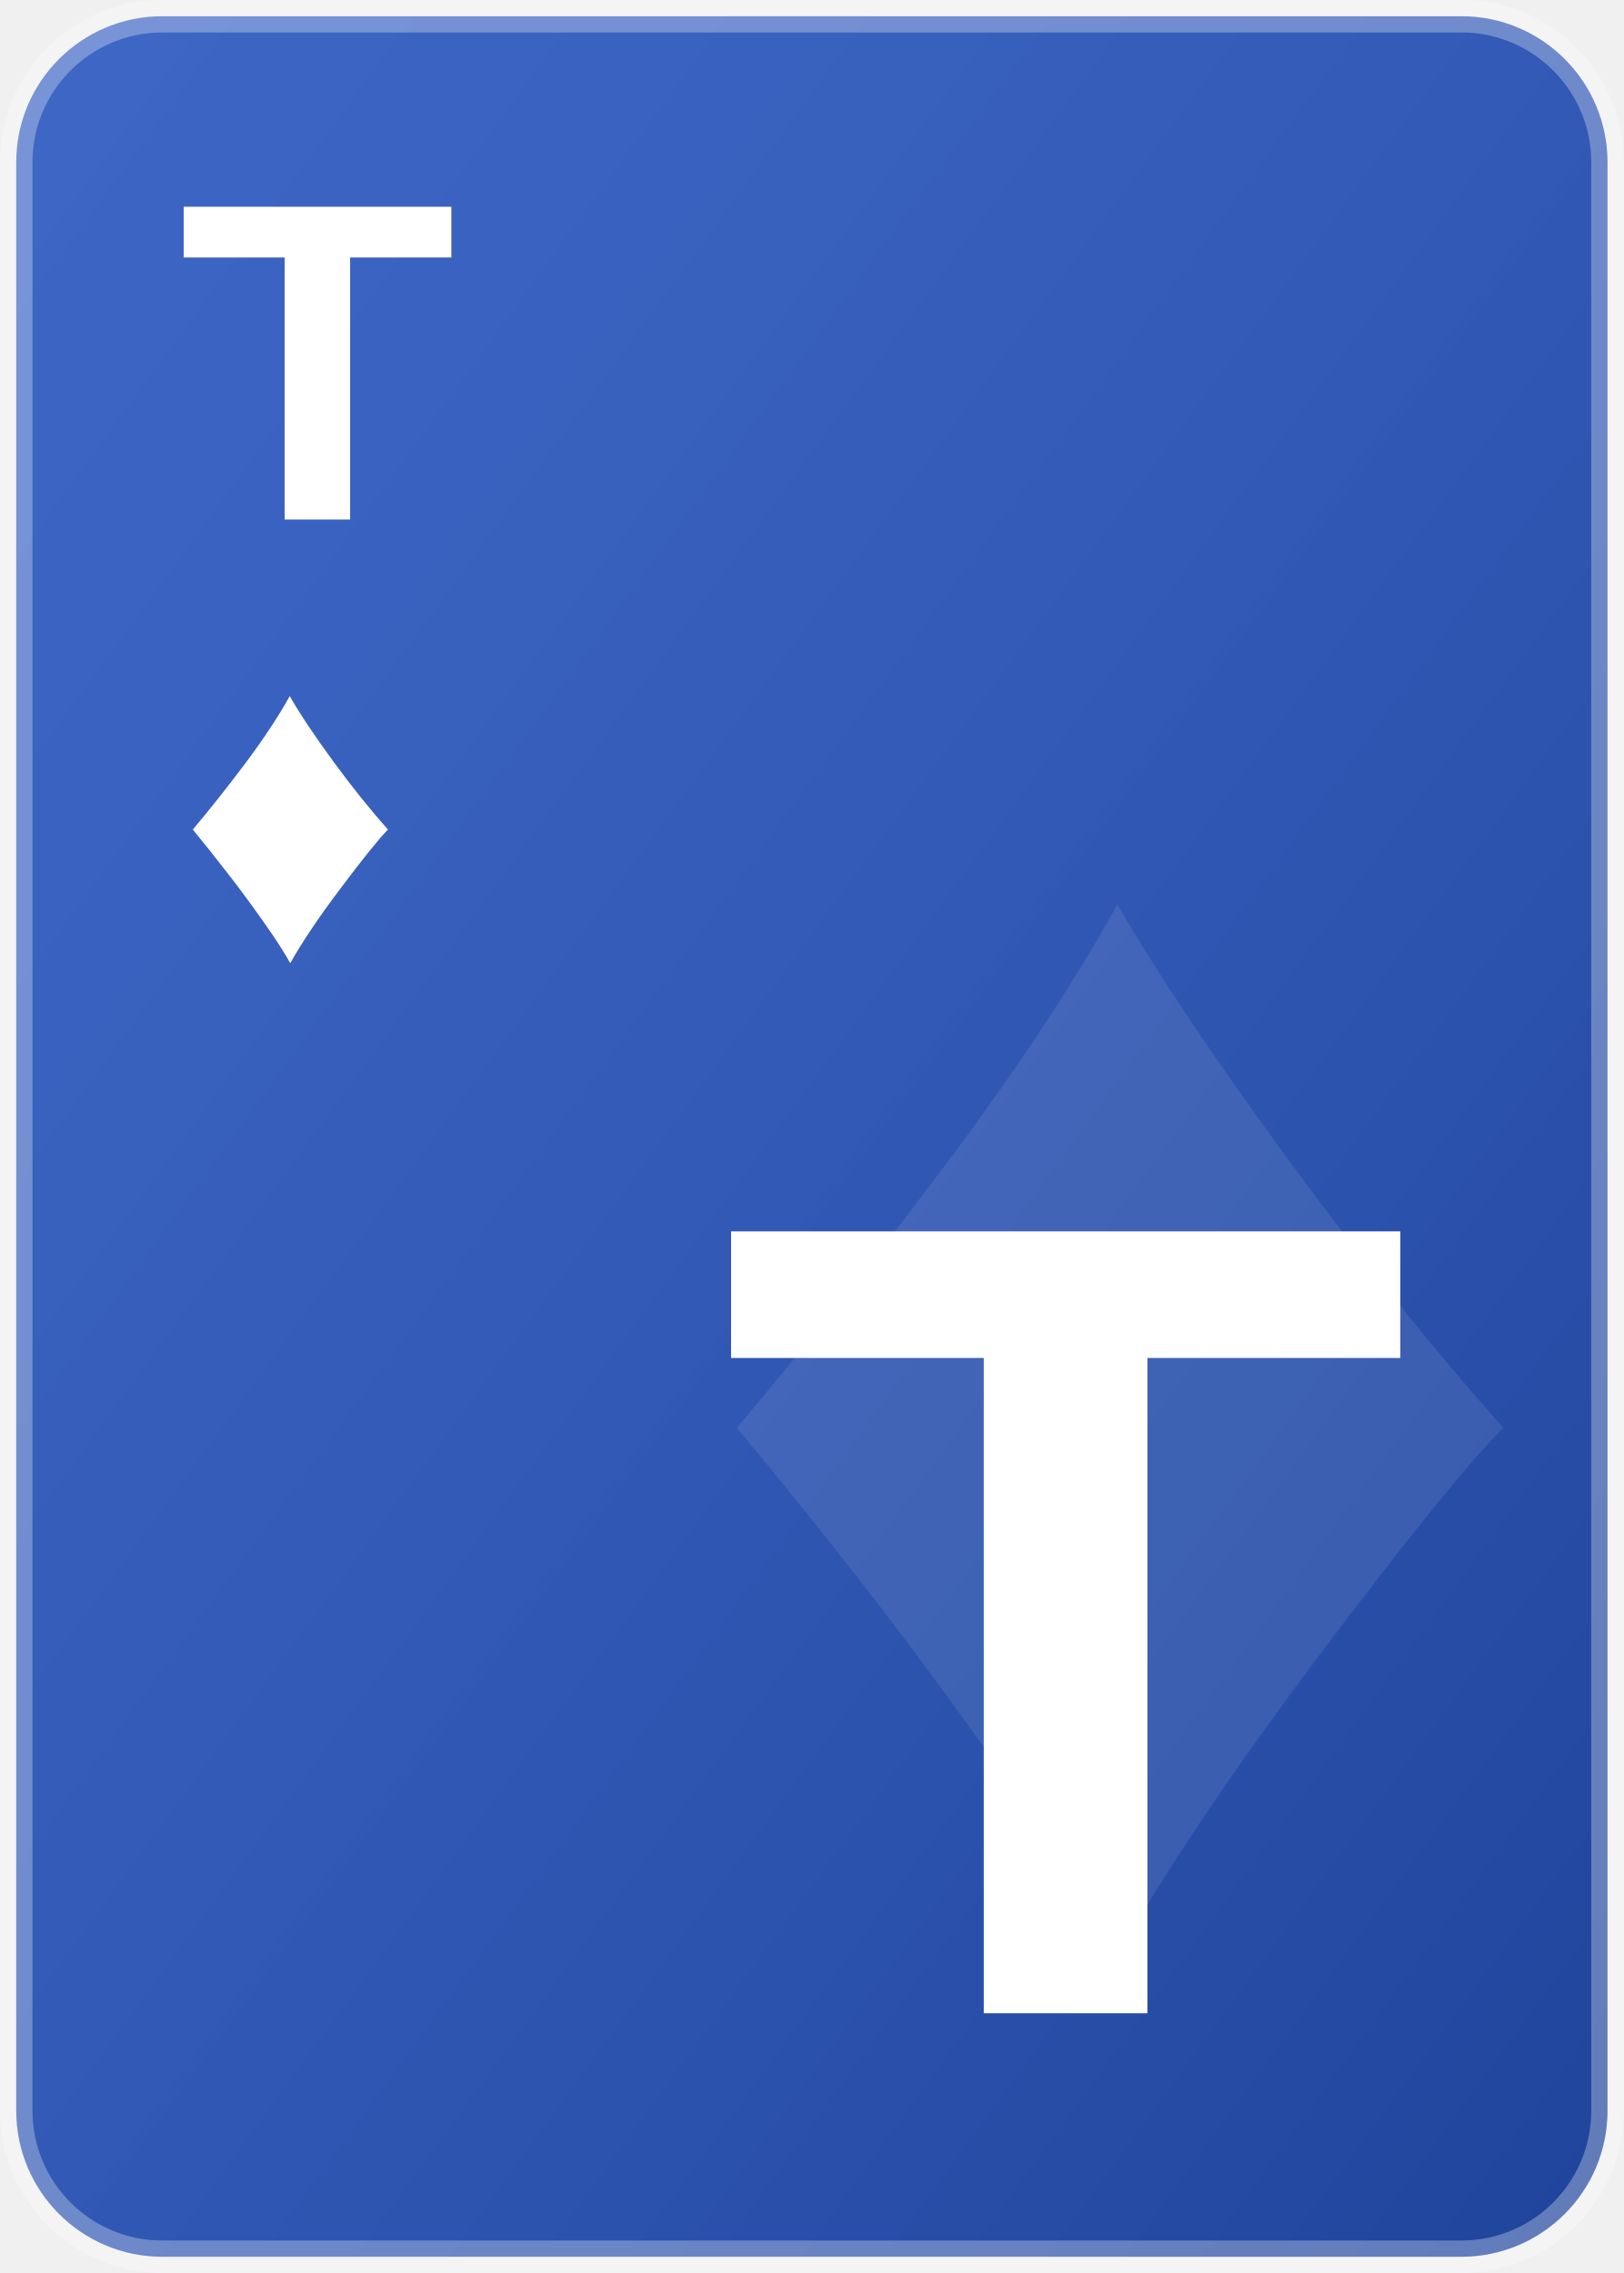
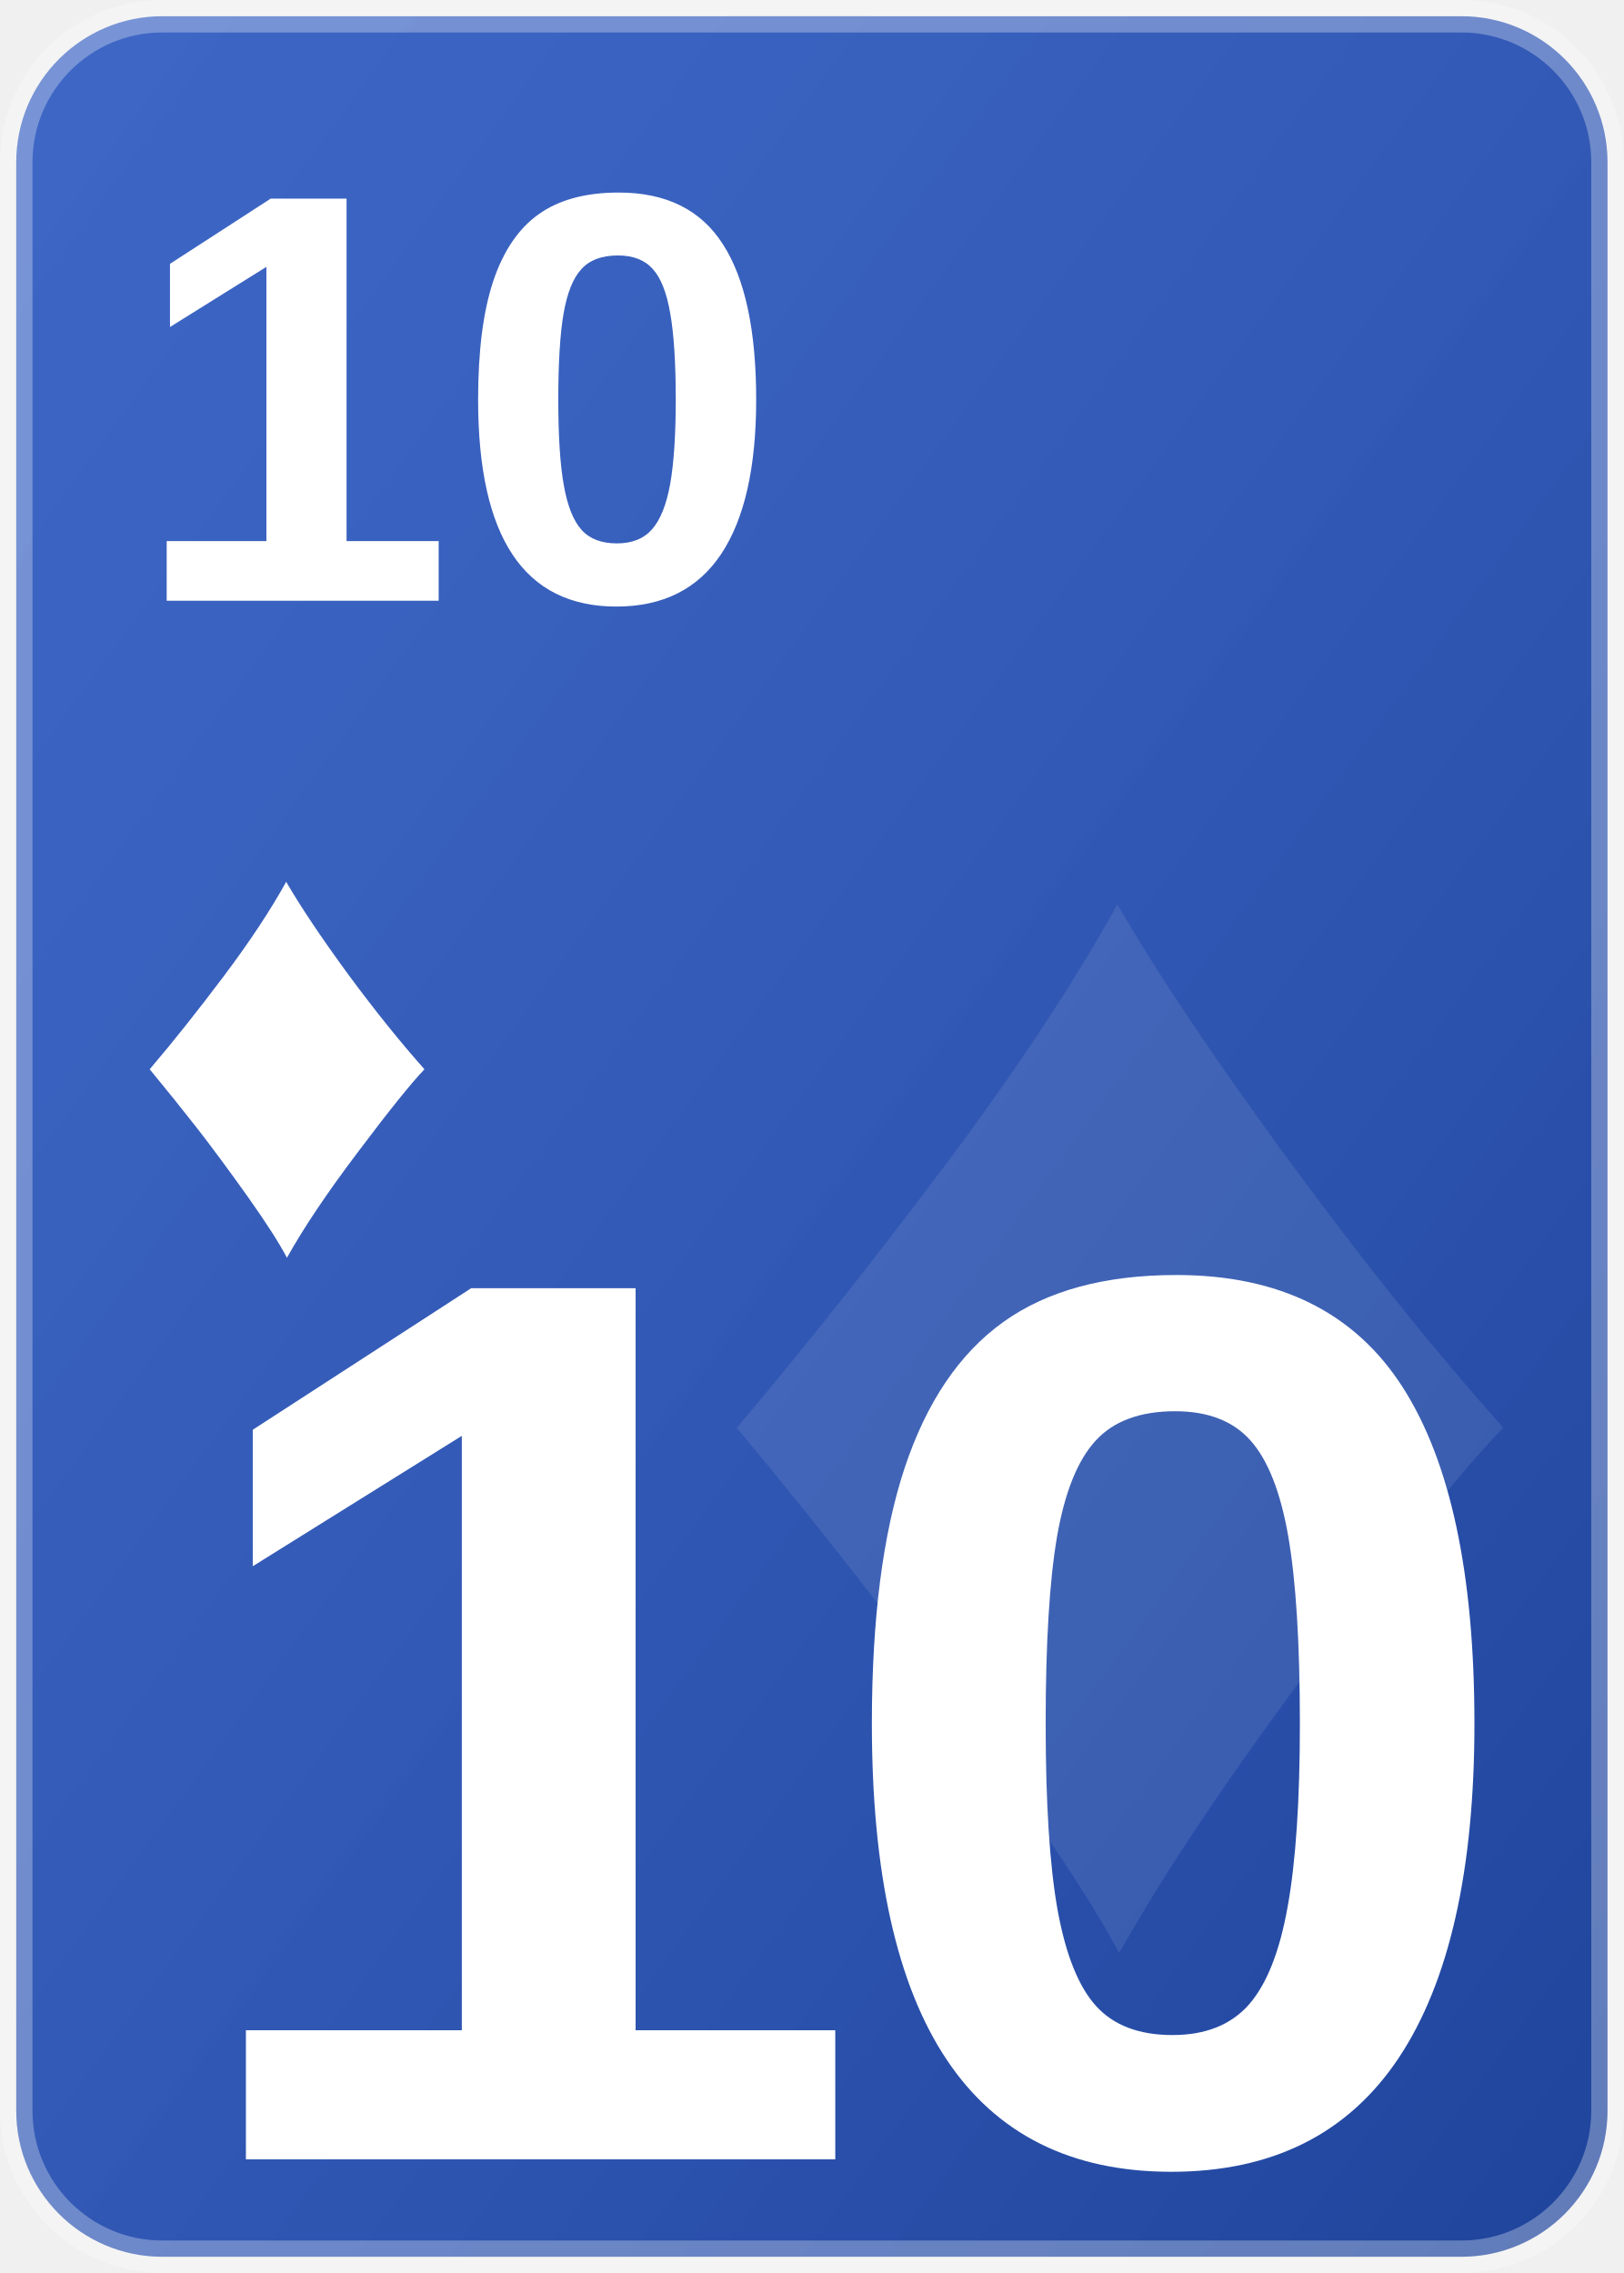
<svg xmlns="http://www.w3.org/2000/svg" viewBox="0 0 100 140" role="img" aria-labelledby="title">
  <defs>
    <linearGradient id="light" x2="1" y2="1">
      <stop stop-color="#fff" stop-opacity=".12" />
      <stop offset="1" stop-color="#000" stop-opacity=".18" />
    </linearGradient>
  </defs>
  <rect x="1" y="1" width="98" height="138" rx="9" fill="#2452BE" />
  <rect x="1" y="1" width="98" height="138" rx="9" fill="url(#light)" stroke="#fff" stroke-opacity=".3" stroke-width="2" />
  <g fill="#fff" font-family="Arial, sans-serif" font-weight="700">
    <text x="69" y="119" text-anchor="middle" font-size="106" opacity=".09">♦</text>
-     <text x="11" y="32" font-size="28">T</text>
-     <text x="11" y="59" font-size="27">♦</text>
-     <text x="87" y="124" text-anchor="end" font-size="70" letter-spacing="-3">T</text>
+     <text x="8" y="37" font-size="36">10</text>
+     <text x="8" y="77" font-size="38">♦</text>
+     <text x="94" y="133" text-anchor="end" font-size="78" letter-spacing="-3">10</text>
  </g>
</svg>
